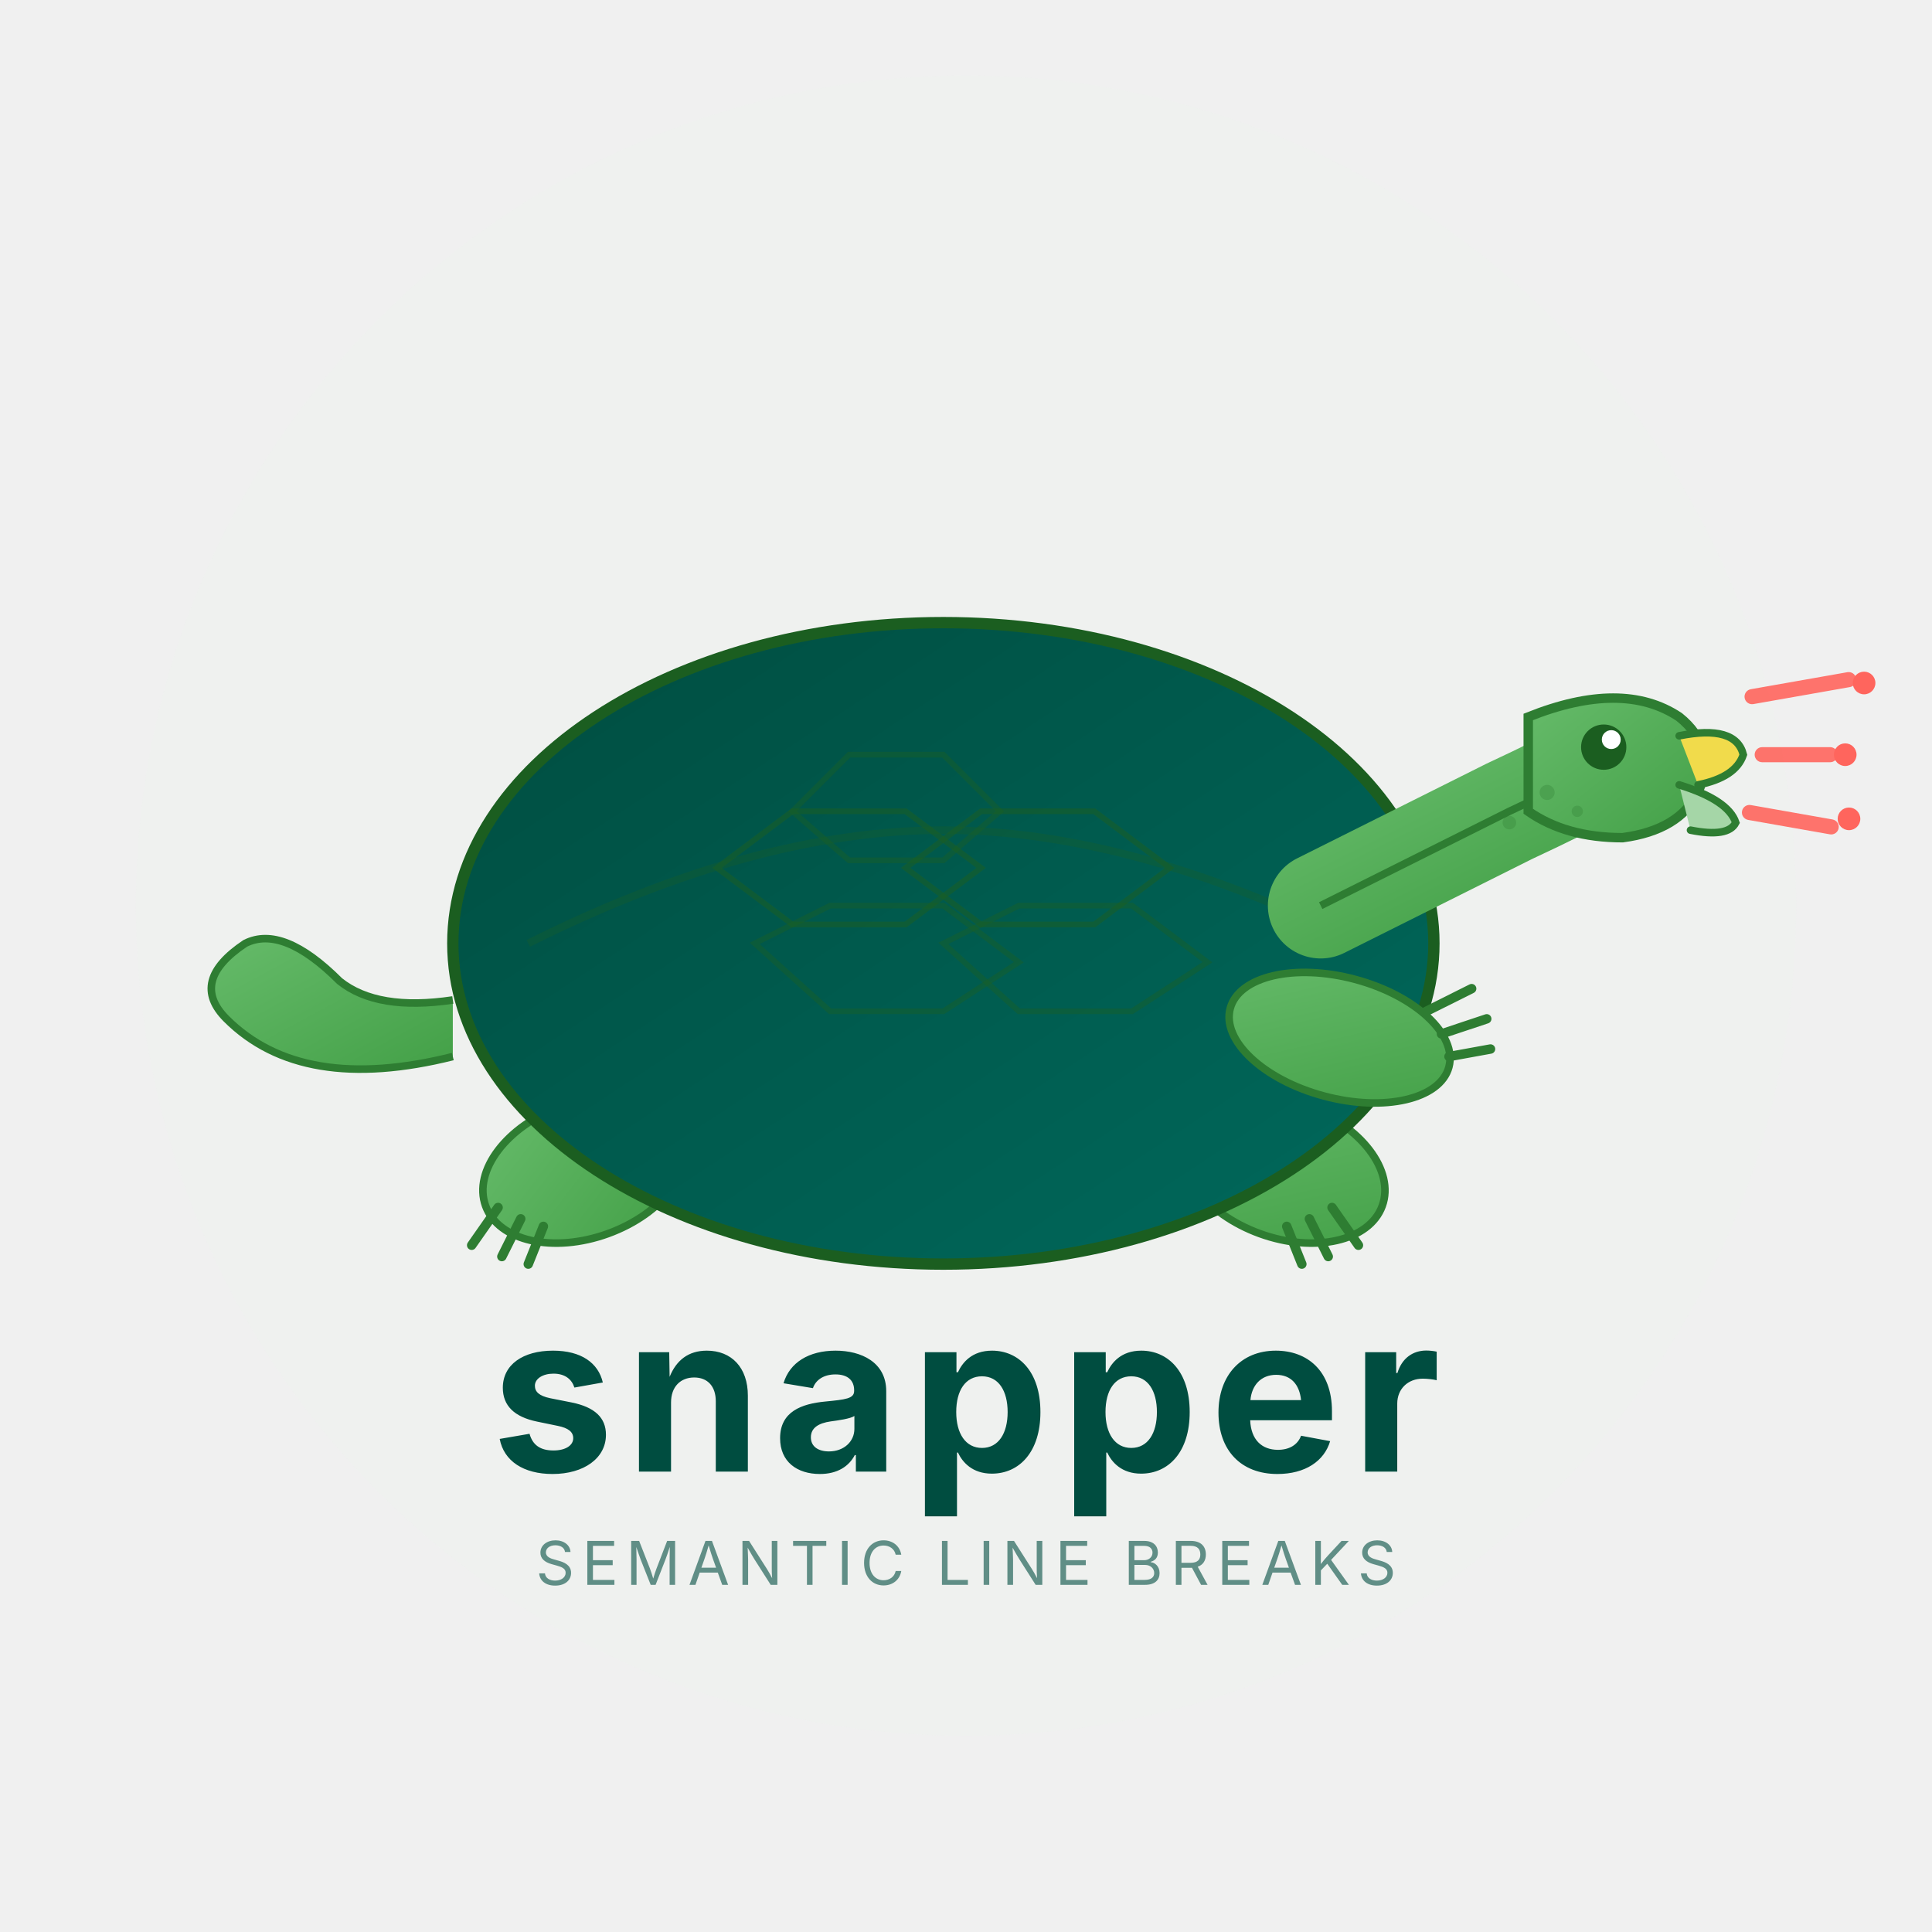
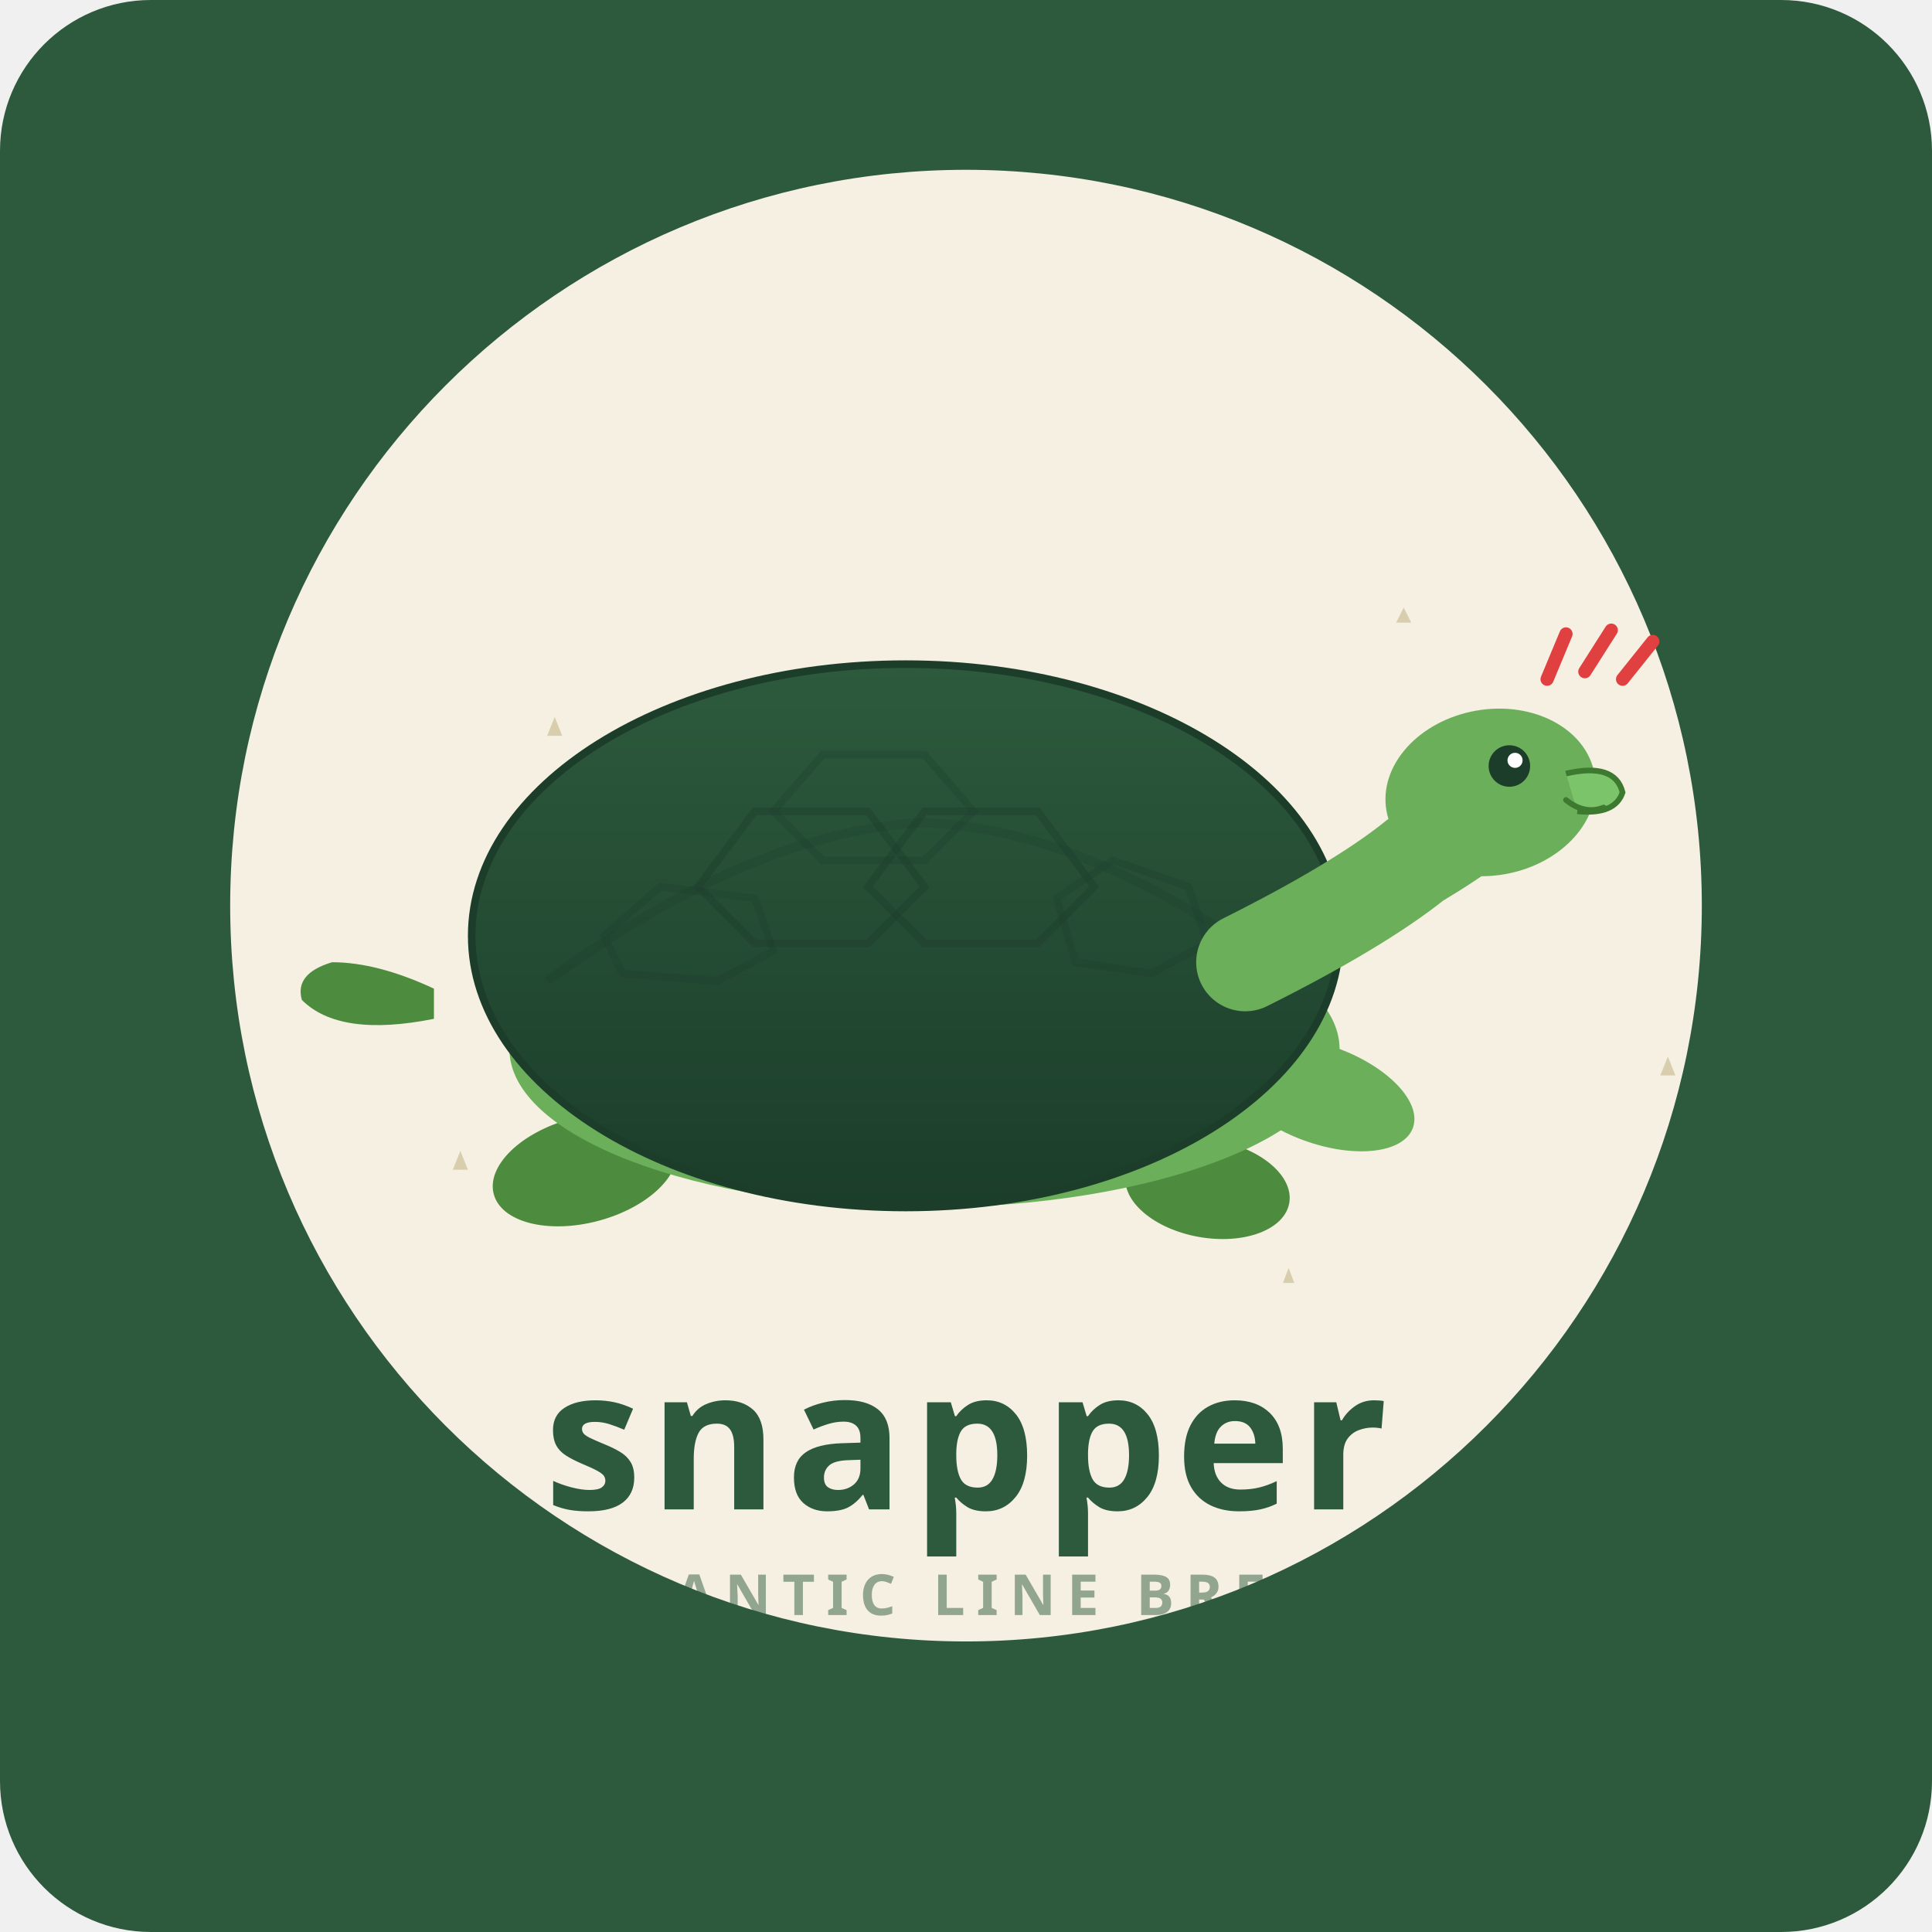
<svg xmlns="http://www.w3.org/2000/svg" viewBox="0 0 512 512" width="512" height="512">
  <defs>
-     <linearGradient id="shell" x1="0%" y1="0%" x2="100%" y2="100%">
-       <stop offset="0%" style="stop-color:#004D40;stop-opacity:1" />
-       <stop offset="100%" style="stop-color:#00695C;stop-opacity:1" />
+     <linearGradient id="shell-top" x1="0%" y1="0%" x2="0%" y2="100%">
+       <stop offset="0%" style="stop-color:#2D5A3D" />
+       <stop offset="100%" style="stop-color:#1B3D2A" />
    </linearGradient>
    <linearGradient id="skin" x1="0%" y1="0%" x2="100%" y2="100%">
-       <stop offset="0%" style="stop-color:#66BB6A;stop-opacity:1" />
-       <stop offset="100%" style="stop-color:#43A047;stop-opacity:1" />
+       <stop offset="0%" style="stop-color:#6BAF5B" />
+       <stop offset="100%" style="stop-color:#4D8C3E" />
    </linearGradient>
  </defs>
-   <circle cx="256" cy="240" r="220" fill="#E8F5E9" opacity="0.15" />
-   <path d="M 120 280 Q 80 290, 60 270 Q 50 260, 65 250 Q 75 245, 90 260 Q 100 268, 120 265" fill="url(#skin)" stroke="#2E7D32" stroke-width="2" />
-   <ellipse cx="155" cy="310" rx="28" ry="18" fill="url(#skin)" stroke="#2E7D32" stroke-width="2" transform="rotate(-20 155 310)" />
-   <ellipse cx="340" cy="310" rx="28" ry="18" fill="url(#skin)" stroke="#2E7D32" stroke-width="2" transform="rotate(20 340 310)" />
-   <path d="M 132 320 L 125 330 M 138 323 L 133 333 M 144 325 L 140 335" stroke="#2E7D32" stroke-width="2.5" stroke-linecap="round" fill="none" />
-   <path d="M 353 320 L 360 330 M 347 323 L 352 333 M 341 325 L 345 335" stroke="#2E7D32" stroke-width="2.5" stroke-linecap="round" fill="none" />
-   <ellipse cx="250" cy="250" rx="130" ry="85" fill="url(#shell)" stroke="#1B5E20" stroke-width="3" />
-   <path d="M 190 230 L 210 215 L 240 215 L 260 230 L 240 245 L 210 245 Z" fill="none" stroke="#1B5E20" stroke-width="1.5" opacity="0.5" />
-   <path d="M 240 230 L 260 215 L 290 215 L 310 230 L 290 245 L 260 245 Z" fill="none" stroke="#1B5E20" stroke-width="1.5" opacity="0.5" />
-   <path d="M 210 215 L 225 200 L 250 200 L 265 215 L 250 228 L 225 228 Z" fill="none" stroke="#1B5E20" stroke-width="1.5" opacity="0.4" />
-   <path d="M 200 250 L 220 240 L 250 240 L 270 255 L 250 268 L 220 268 Z" fill="none" stroke="#1B5E20" stroke-width="1.5" opacity="0.4" />
-   <path d="M 250 250 L 270 240 L 300 240 L 320 255 L 300 268 L 270 268 Z" fill="none" stroke="#1B5E20" stroke-width="1.5" opacity="0.4" />
-   <path d="M 140 250 Q 200 220, 250 220 Q 300 220, 360 250" fill="none" stroke="#1B5E20" stroke-width="2" opacity="0.3" />
-   <ellipse cx="355" cy="275" rx="30" ry="16" fill="url(#skin)" stroke="#2E7D32" stroke-width="2" transform="rotate(15 355 275)" />
-   <path d="M 378 268 L 390 262 M 382 274 L 394 270 M 384 280 L 395 278" stroke="#2E7D32" stroke-width="2.5" stroke-linecap="round" fill="none" />
-   <path d="M 350 240 Q 380 225, 400 215 Q 415 208, 420 205" fill="none" stroke="url(#skin)" stroke-width="28" stroke-linecap="round" />
-   <path d="M 350 240 Q 380 225, 400 215 Q 415 208, 420 205" fill="none" stroke="#2E7D32" stroke-width="2" />
-   <path d="M 405 190 Q 430 180, 445 190 Q 455 198, 450 210 Q 445 220, 430 222 Q 415 222, 405 215 Z" fill="url(#skin)" stroke="#2E7D32" stroke-width="2.5" />
-   <path d="M 445 195 Q 460 192, 462 200 Q 460 206, 450 208" fill="#F1DB4B" stroke="#2E7D32" stroke-width="2" stroke-linecap="round" />
-   <path d="M 445 208 Q 458 212, 460 218 Q 458 222, 448 220" fill="#A5D6A7" stroke="#2E7D32" stroke-width="2" stroke-linecap="round" />
-   <circle cx="425" cy="198" r="6" fill="#1B5E20" />
-   <circle cx="427" cy="196" r="2.5" fill="white" />
-   <circle cx="410" cy="210" r="2" fill="#2E7D32" opacity="0.3" />
-   <circle cx="418" cy="215" r="1.5" fill="#2E7D32" opacity="0.3" />
-   <circle cx="400" cy="218" r="1.8" fill="#2E7D32" opacity="0.3" />
-   <rect x="462" y="183" width="30" height="4" rx="2" fill="#FF655D" opacity="0.9" transform="rotate(-10 462 183)" />
-   <circle cx="494" cy="181" r="3" fill="#FF655D" />
-   <rect x="465" y="198" width="22" height="4" rx="2" fill="#FF655D" opacity="0.9" />
-   <circle cx="489" cy="200" r="3" fill="#FF655D" />
-   <rect x="462" y="213" width="26" height="4" rx="2" fill="#FF655D" opacity="0.9" transform="rotate(10 462 213)" />
-   <circle cx="490" cy="217" r="3" fill="#FF655D" />
-   <text x="256" y="390" font-family="Jost, Inter, system-ui, sans-serif" font-size="58" font-weight="700" fill="#004D40" text-anchor="middle" letter-spacing="3">snapper</text>
-   <text x="256" y="420" font-family="Jost, Inter, system-ui, sans-serif" font-size="16" fill="#004D40" opacity="0.6" text-anchor="middle" letter-spacing="2">SEMANTIC LINE BREAKS</text>
+   <rect width="512" height="512" rx="40" fill="#2D5A3D" />
+   <circle cx="256" cy="240" r="195" fill="#F5F0E1" />
+   <ellipse cx="155" cy="310" rx="25" ry="14" fill="#4D8C3E" transform="rotate(-15 155 310)" />
+   <ellipse cx="320" cy="315" rx="22" ry="13" fill="#4D8C3E" transform="rotate(10 320 315)" />
+   <ellipse cx="350" cy="290" rx="26" ry="13" fill="#6BAF5B" transform="rotate(20 350 290)" />
+   <path d="M 115 270 Q 90 275, 80 265 Q 78 258, 88 255 Q 100 255, 115 262" fill="#4D8C3E" />
+   <ellipse cx="245" cy="278" rx="110" ry="42" fill="#6BAF5B" />
+   <ellipse cx="240" cy="248" rx="115" ry="72" fill="url(#shell-top)" stroke="#1B3D2A" stroke-width="2" />
+   <path d="M 185 235 L 200 215 L 230 215 L 245 235 L 230 250 L 200 250 Z" fill="none" stroke="#1B3D2A" stroke-width="2" opacity="0.4" />
+   <path d="M 230 235 L 245 215 L 275 215 L 290 235 L 275 250 L 245 250 Z" fill="none" stroke="#1B3D2A" stroke-width="2" opacity="0.4" />
+   <path d="M 205 215 L 218 200 L 245 200 L 258 215 L 245 228 L 218 228 Z" fill="none" stroke="#1B3D2A" stroke-width="2" opacity="0.3" />
+   <path d="M 160 248 L 175 235 L 200 238 L 205 252 L 190 260 L 165 258 Z" fill="none" stroke="#1B3D2A" stroke-width="2" opacity="0.3" />
+   <path d="M 280 238 L 295 228 L 315 235 L 320 250 L 305 258 L 285 255 Z" fill="none" stroke="#1B3D2A" stroke-width="2" opacity="0.3" />
+   <path d="M 145 260 Q 200 220, 245 218 Q 290 220, 340 258" fill="none" stroke="#1B3D2A" stroke-width="2.5" opacity="0.25" />
+   <path d="M 330 255 Q 360 240, 375 228 Q 385 222, 390 218" fill="none" stroke="#6BAF5B" stroke-width="26" stroke-linecap="round" />
+   <ellipse cx="395" cy="210" rx="28" ry="22" fill="#6BAF5B" transform="rotate(-10 395 210)" />
+   <path d="M 415 205 Q 428 202, 430 210 Q 428 216, 418 215" fill="#7BC46A" stroke="#3D7A30" stroke-width="1.5" />
+   <circle cx="400" cy="203" r="5.5" fill="#1B3D2A" />
+   <circle cx="401.5" cy="201.5" r="2" fill="white" />
+   <path d="M 415 212 Q 420 216, 425 214" fill="none" stroke="#3D7A30" stroke-width="1.5" stroke-linecap="round" />
+   <line x1="410" y1="180" x2="415" y2="168" stroke="#E04040" stroke-width="3.5" stroke-linecap="round" />
+   <line x1="420" y1="178" x2="427" y2="167" stroke="#E04040" stroke-width="3.5" stroke-linecap="round" />
+   <line x1="430" y1="180" x2="438" y2="170" stroke="#E04040" stroke-width="3.5" stroke-linecap="round" />
+   <g fill="#C4B88A" opacity="0.6">
+     <path d="M 440 285 l 2 -5 2 5 -5 -2 5 2 Z" />
+     <path d="M 145 195 l 2 -5 2 5 -5 -2 5 2 Z" />
+     <path d="M 370 165 l 2 -4 2 4 -4 -2 4 2 Z" />
+     <path d="M 120 310 l 2 -5 2 5 -5 -2 5 2 Z" />
+     <path d="M 340 340 l 1.5 -4 1.5 4 -4 -1.5 4 1.5 Z" />
+   </g>
+   <text x="256" y="400" font-family="'Nunito', 'Jost', system-ui, sans-serif" font-size="52" font-weight="800" fill="#2D5A3D" text-anchor="middle" letter-spacing="2">snapper</text>
+   <text x="256" y="428" font-family="'Jost', system-ui, sans-serif" font-size="15" font-weight="600" fill="#2D5A3D" opacity="0.5" text-anchor="middle" letter-spacing="3">SEMANTIC LINE BREAKS</text>
</svg>
